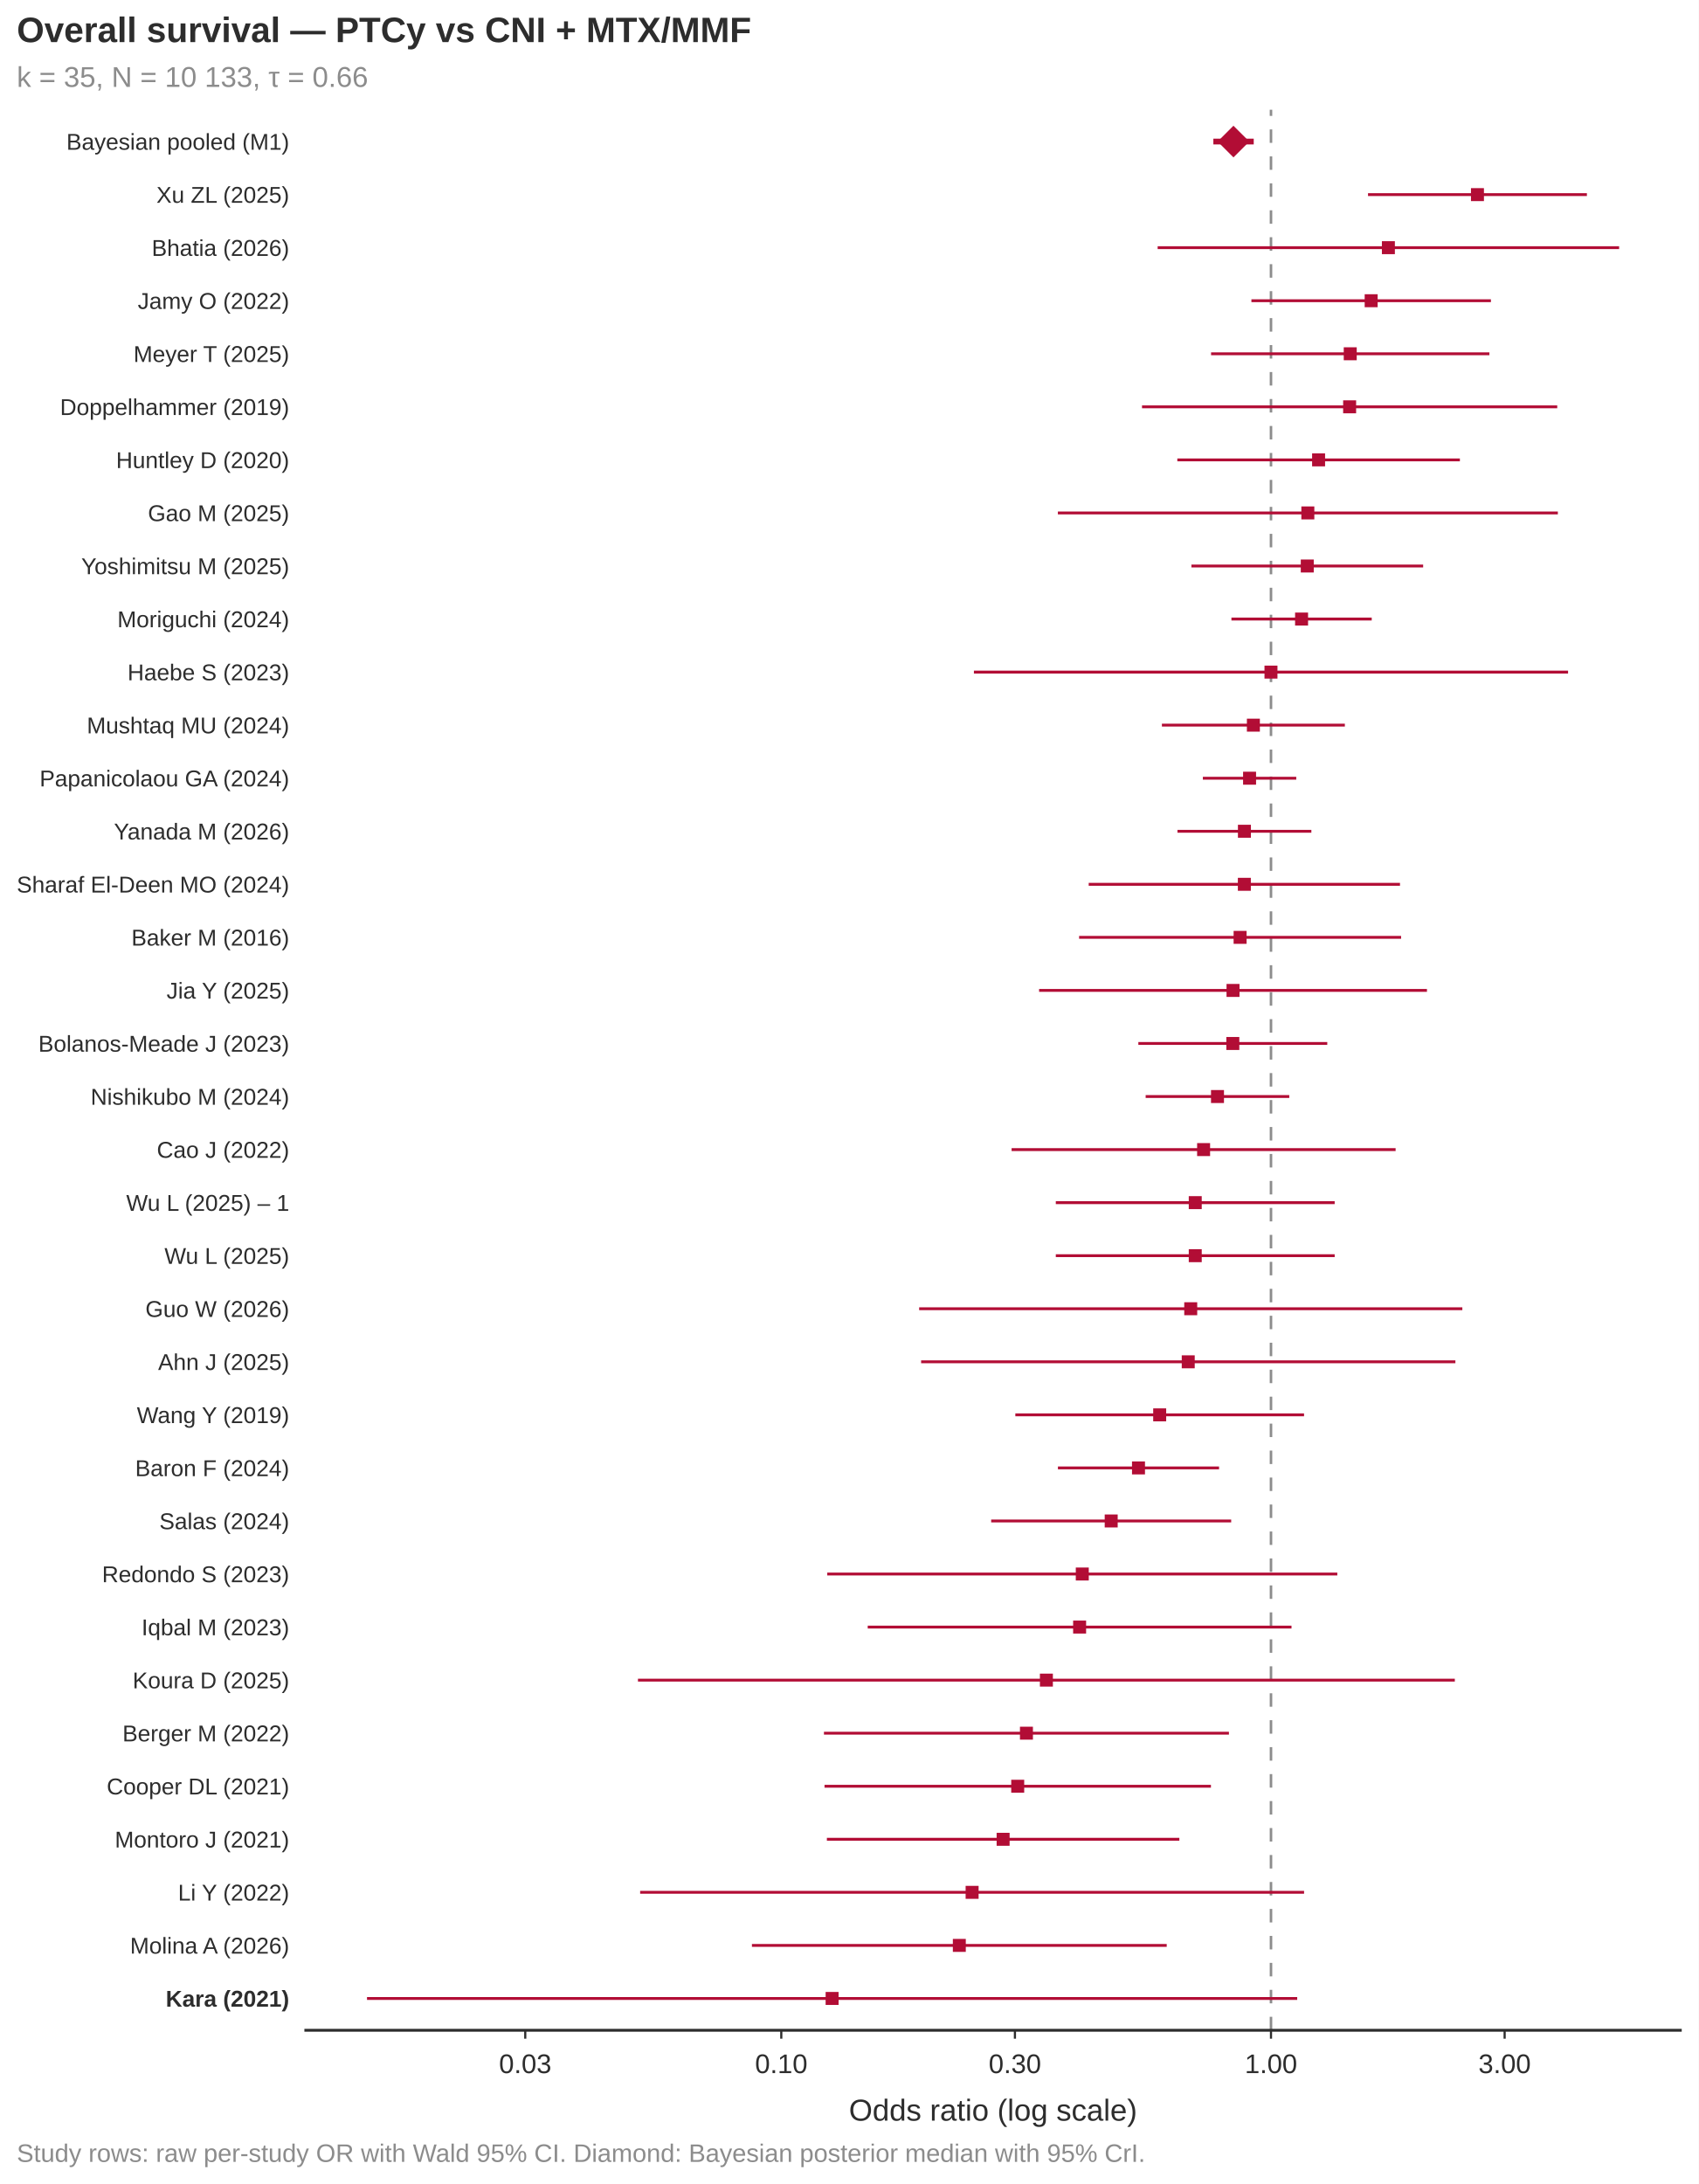
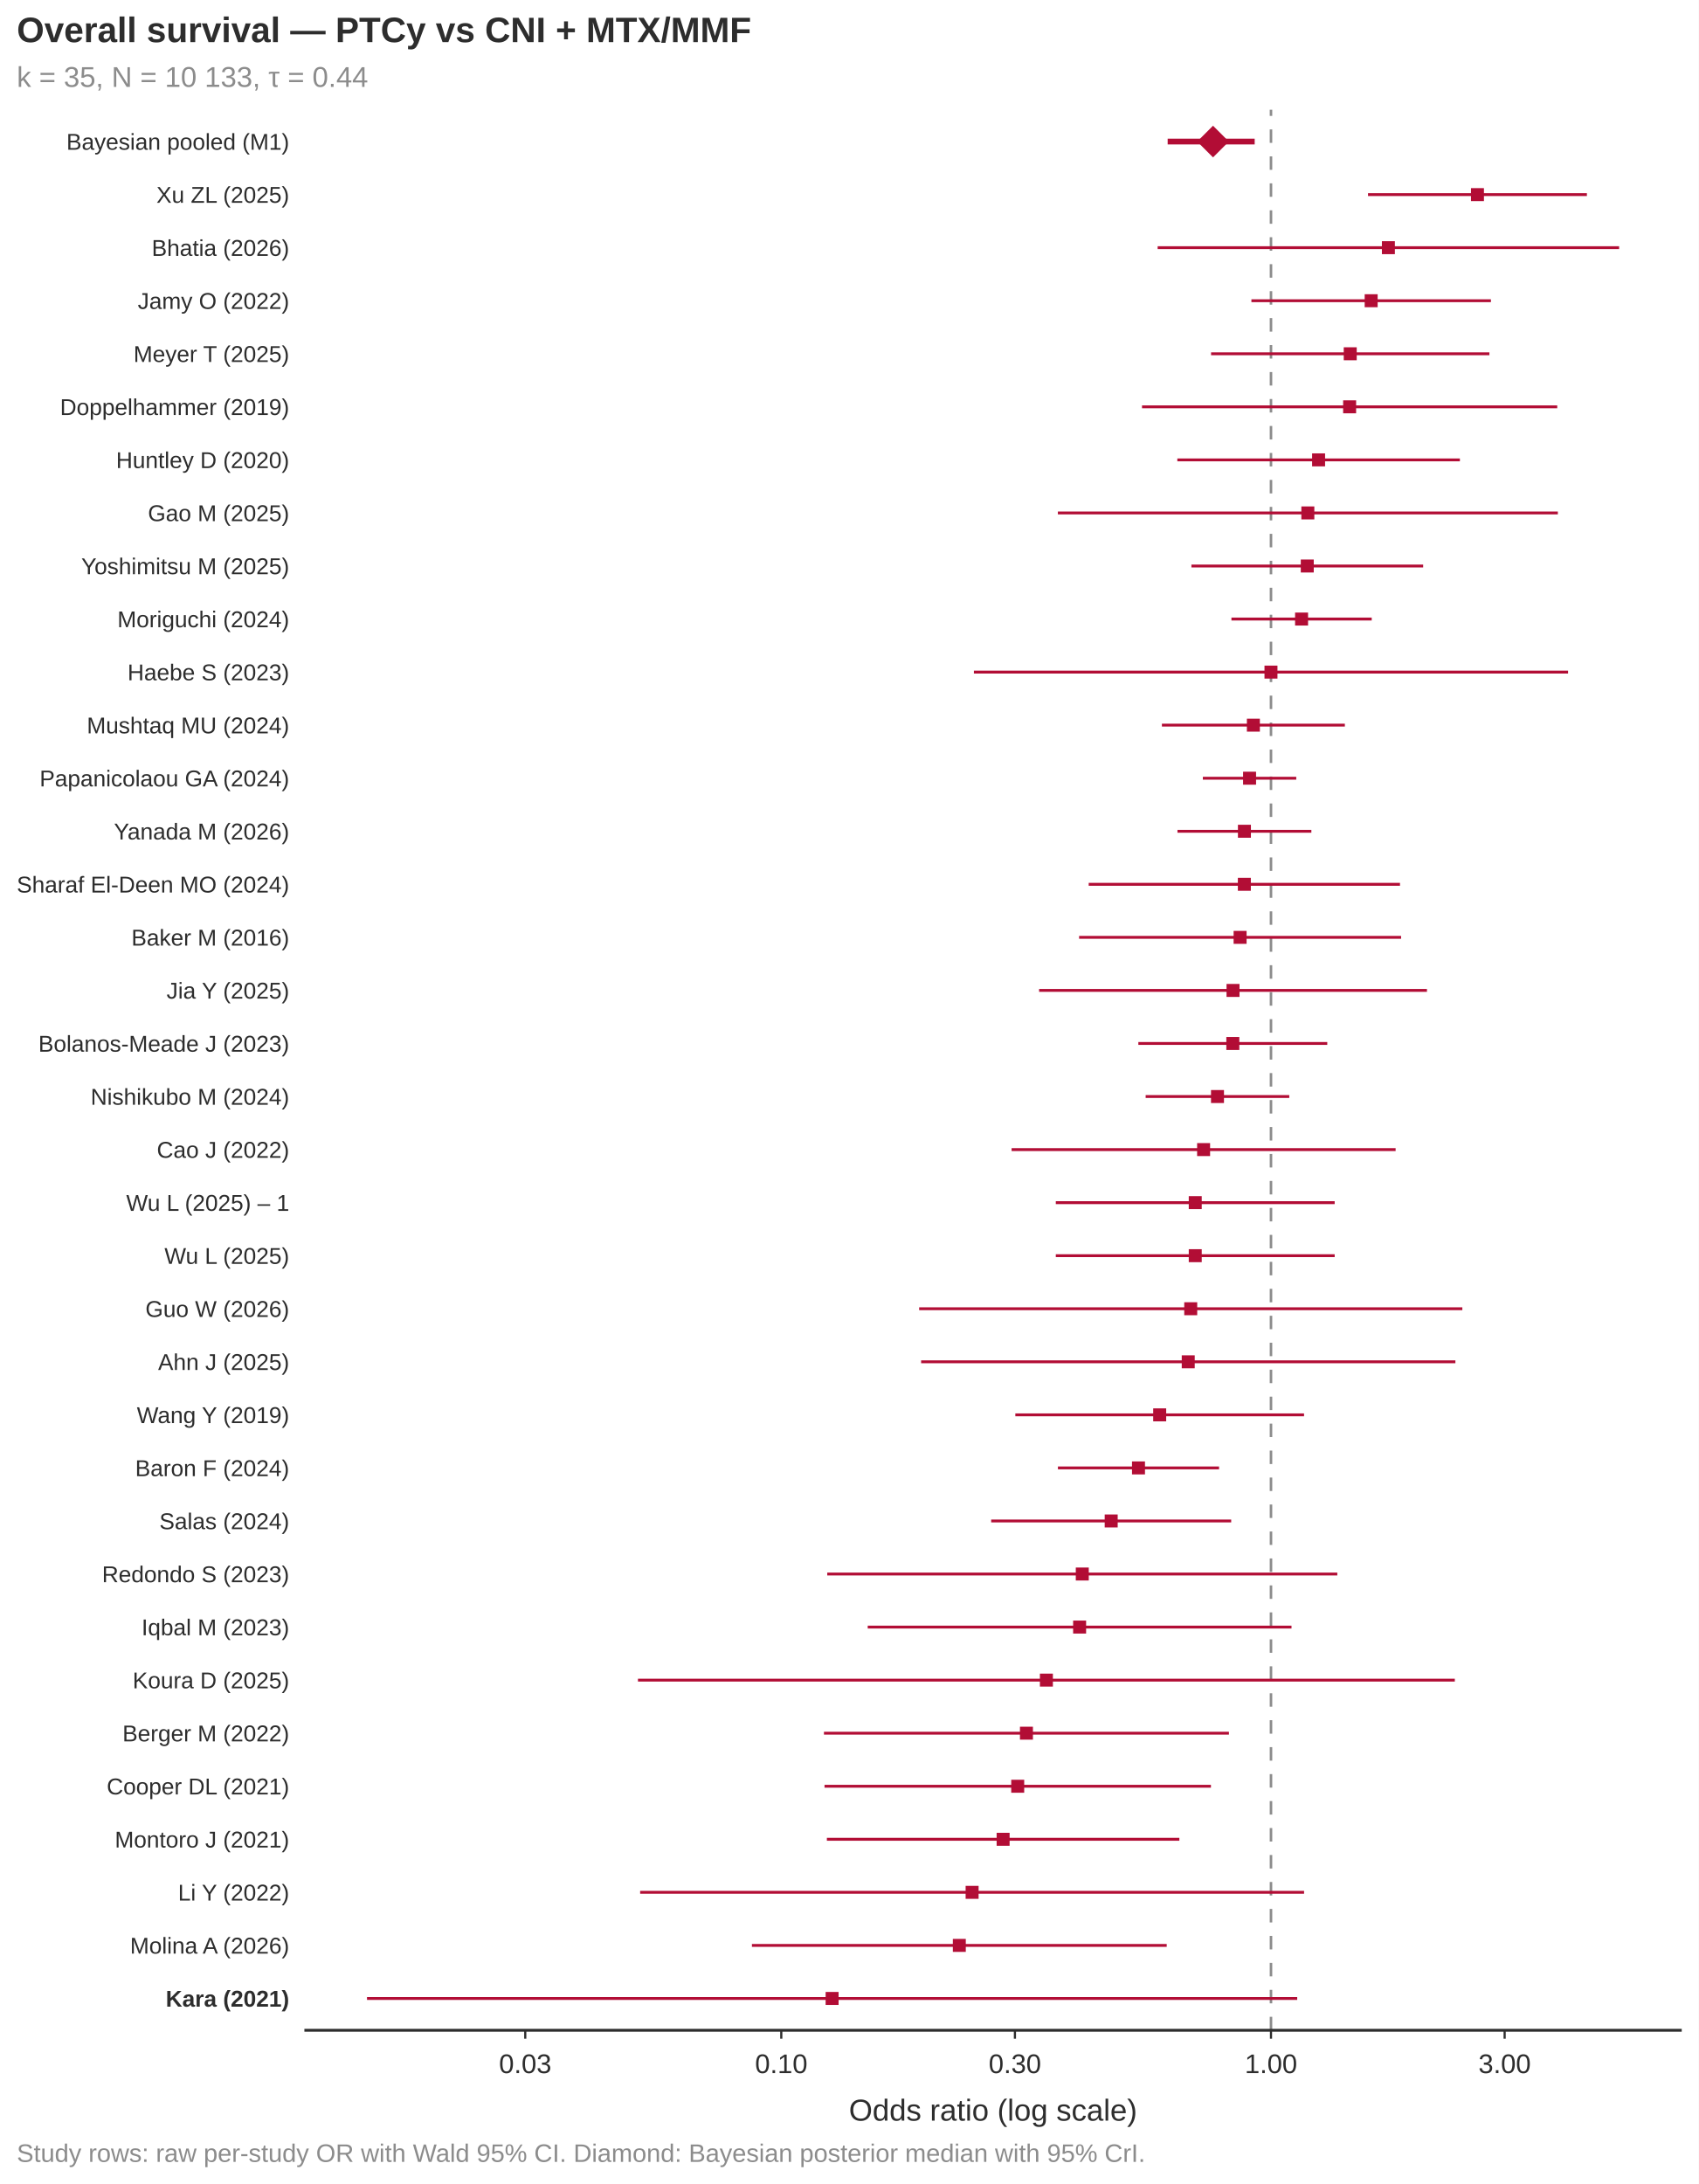
<svg xmlns="http://www.w3.org/2000/svg" width="504.00pt" height="648.00pt" viewBox="0 0 504.00 648.00">
  <g class="svglite">
    <defs>
      <style type="text/css">
    .svglite line, .svglite polyline, .svglite polygon, .svglite path, .svglite rect, .svglite circle {
      fill: none;
      stroke: #000000;
      stroke-linecap: round;
      stroke-linejoin: round;
      stroke-miterlimit: 10.00;
    }
    .svglite text {
      white-space: pre;
    }
    .svglite g.glyphgroup path {
      fill: inherit;
      stroke: none;
    }
  </style>
    </defs>
    <rect width="100%" height="100%" style="stroke: none; fill: #FFFFFF;" />
    <defs>
      <clipPath id="cpMC4wMHw1MDQuMDB8MC4wMHw2NDguMDA=">
        <rect x="0.00" y="0.00" width="504.00" height="648.00" />
      </clipPath>
    </defs>
    <g clip-path="url(#cpMC4wMHw1MDQuMDB8MC4wMHw2NDguMDA=)">
      <rect x="0.00" y="0.00" width="504.00" height="648.00" style="stroke-width: 0.97; stroke: none; fill: #FFFFFF;" />
    </g>
    <defs>
      <clipPath id="cpOTAuMzJ8NDk5LjAyfDMyLjU2fDYwMi4zOQ==">
        <rect x="90.32" y="32.56" width="408.69" height="569.84" />
      </clipPath>
    </defs>
    <g clip-path="url(#cpOTAuMzJ8NDk5LjAyfDMyLjU2fDYwMi4zOQ==)">
      <rect x="90.32" y="32.56" width="408.69" height="569.84" style="stroke-width: 0.97; stroke: none; fill: #FFFFFF;" />
      <line x1="377.14" y1="602.39" x2="377.14" y2="32.56" style="stroke-width: 0.75; stroke: #8C8C8C; stroke-dasharray: 4.00,4.00; stroke-linecap: butt;" />
      <line x1="108.90" y1="592.95" x2="384.92" y2="592.95" style="stroke-width: 0.85; stroke: #B20D35; stroke-linecap: butt;" />
      <line x1="223.12" y1="577.21" x2="346.20" y2="577.21" style="stroke-width: 0.85; stroke: #B20D35; stroke-linecap: butt;" />
      <line x1="189.95" y1="561.46" x2="386.96" y2="561.46" style="stroke-width: 0.85; stroke: #B20D35; stroke-linecap: butt;" />
      <line x1="245.36" y1="545.72" x2="349.95" y2="545.72" style="stroke-width: 0.85; stroke: #B20D35; stroke-linecap: butt;" />
      <line x1="244.66" y1="529.98" x2="359.32" y2="529.98" style="stroke-width: 0.85; stroke: #B20D35; stroke-linecap: butt;" />
      <line x1="244.49" y1="514.24" x2="364.66" y2="514.24" style="stroke-width: 0.85; stroke: #B20D35; stroke-linecap: butt;" />
      <line x1="189.30" y1="498.50" x2="431.69" y2="498.50" style="stroke-width: 0.85; stroke: #B20D35; stroke-linecap: butt;" />
      <line x1="257.48" y1="482.76" x2="383.23" y2="482.76" style="stroke-width: 0.85; stroke: #B20D35; stroke-linecap: butt;" />
      <line x1="245.47" y1="467.02" x2="396.82" y2="467.02" style="stroke-width: 0.85; stroke: #B20D35; stroke-linecap: butt;" />
      <line x1="294.11" y1="451.27" x2="365.33" y2="451.27" style="stroke-width: 0.85; stroke: #B20D35; stroke-linecap: butt;" />
      <line x1="313.92" y1="435.53" x2="361.73" y2="435.53" style="stroke-width: 0.85; stroke: #B20D35; stroke-linecap: butt;" />
      <line x1="301.28" y1="419.79" x2="386.95" y2="419.79" style="stroke-width: 0.85; stroke: #B20D35; stroke-linecap: butt;" />
      <line x1="273.32" y1="404.05" x2="431.86" y2="404.05" style="stroke-width: 0.85; stroke: #B20D35; stroke-linecap: butt;" />
      <line x1="272.74" y1="388.31" x2="433.92" y2="388.31" style="stroke-width: 0.85; stroke: #B20D35; stroke-linecap: butt;" />
      <line x1="313.29" y1="372.57" x2="396.04" y2="372.57" style="stroke-width: 0.85; stroke: #B20D35; stroke-linecap: butt;" />
      <line x1="313.29" y1="356.83" x2="396.04" y2="356.83" style="stroke-width: 0.85; stroke: #B20D35; stroke-linecap: butt;" />
      <line x1="300.17" y1="341.09" x2="414.12" y2="341.09" style="stroke-width: 0.85; stroke: #B20D35; stroke-linecap: butt;" />
      <line x1="339.95" y1="325.34" x2="382.57" y2="325.34" style="stroke-width: 0.85; stroke: #B20D35; stroke-linecap: butt;" />
      <line x1="337.78" y1="309.60" x2="393.84" y2="309.60" style="stroke-width: 0.85; stroke: #B20D35; stroke-linecap: butt;" />
      <line x1="308.33" y1="293.86" x2="423.42" y2="293.86" style="stroke-width: 0.85; stroke: #B20D35; stroke-linecap: butt;" />
      <line x1="320.20" y1="278.12" x2="415.75" y2="278.12" style="stroke-width: 0.85; stroke: #B20D35; stroke-linecap: butt;" />
      <line x1="323.05" y1="262.38" x2="415.42" y2="262.38" style="stroke-width: 0.85; stroke: #B20D35; stroke-linecap: butt;" />
      <line x1="349.39" y1="246.64" x2="389.12" y2="246.64" style="stroke-width: 0.85; stroke: #B20D35; stroke-linecap: butt;" />
      <line x1="356.92" y1="230.90" x2="384.64" y2="230.90" style="stroke-width: 0.85; stroke: #B20D35; stroke-linecap: butt;" />
      <line x1="344.77" y1="215.15" x2="399.06" y2="215.15" style="stroke-width: 0.85; stroke: #B20D35; stroke-linecap: butt;" />
      <line x1="288.99" y1="199.41" x2="465.29" y2="199.41" style="stroke-width: 0.85; stroke: #B20D35; stroke-linecap: butt;" />
      <line x1="365.40" y1="183.67" x2="407.03" y2="183.67" style="stroke-width: 0.85; stroke: #B20D35; stroke-linecap: butt;" />
      <line x1="353.53" y1="167.93" x2="422.29" y2="167.93" style="stroke-width: 0.85; stroke: #B20D35; stroke-linecap: butt;" />
      <line x1="313.90" y1="152.19" x2="462.26" y2="152.19" style="stroke-width: 0.85; stroke: #B20D35; stroke-linecap: butt;" />
      <line x1="349.35" y1="136.45" x2="433.19" y2="136.45" style="stroke-width: 0.85; stroke: #B20D35; stroke-linecap: butt;" />
      <line x1="338.87" y1="120.71" x2="462.08" y2="120.71" style="stroke-width: 0.85; stroke: #B20D35; stroke-linecap: butt;" />
      <line x1="359.36" y1="104.97" x2="441.95" y2="104.97" style="stroke-width: 0.85; stroke: #B20D35; stroke-linecap: butt;" />
      <line x1="371.33" y1="89.22" x2="442.40" y2="89.22" style="stroke-width: 0.85; stroke: #B20D35; stroke-linecap: butt;" />
      <line x1="343.51" y1="73.48" x2="480.44" y2="73.48" style="stroke-width: 0.85; stroke: #B20D35; stroke-linecap: butt;" />
      <line x1="405.93" y1="57.74" x2="470.88" y2="57.74" style="stroke-width: 0.85; stroke: #B20D35; stroke-linecap: butt;" />
      <polygon points="244.99,594.87 248.83,594.87 248.83,591.02 244.99,591.02 " style="stroke-width: 1.29; stroke: none; fill: #B20D35;" />
      <polygon points="282.74,579.13 286.58,579.13 286.58,575.28 282.74,575.28 " style="stroke-width: 1.29; stroke: none; fill: #B20D35;" />
      <polygon points="286.53,563.39 290.38,563.39 290.38,559.54 286.53,559.54 " style="stroke-width: 1.29; stroke: none; fill: #B20D35;" />
      <polygon points="295.73,547.65 299.58,547.65 299.58,543.80 295.73,543.80 " style="stroke-width: 1.29; stroke: none; fill: #B20D35;" />
      <polygon points="300.06,531.91 303.91,531.91 303.91,528.06 300.06,528.06 " style="stroke-width: 1.29; stroke: none; fill: #B20D35;" />
      <polygon points="302.65,516.16 306.50,516.16 306.50,512.32 302.65,512.32 " style="stroke-width: 1.29; stroke: none; fill: #B20D35;" />
      <polygon points="308.57,500.42 312.42,500.42 312.42,496.57 308.57,496.57 " style="stroke-width: 1.29; stroke: none; fill: #B20D35;" />
      <polygon points="318.43,484.68 322.28,484.68 322.28,480.83 318.43,480.83 " style="stroke-width: 1.29; stroke: none; fill: #B20D35;" />
      <polygon points="319.22,468.94 323.07,468.94 323.07,465.09 319.22,465.09 " style="stroke-width: 1.29; stroke: none; fill: #B20D35;" />
      <polygon points="327.80,453.20 331.65,453.20 331.65,449.35 327.80,449.35 " style="stroke-width: 1.29; stroke: none; fill: #B20D35;" />
      <polygon points="335.90,437.46 339.75,437.46 339.75,433.61 335.90,433.61 " style="stroke-width: 1.29; stroke: none; fill: #B20D35;" />
      <polygon points="342.19,421.72 346.04,421.72 346.04,417.87 342.19,417.87 " style="stroke-width: 1.29; stroke: none; fill: #B20D35;" />
      <polygon points="350.66,405.98 354.51,405.98 354.51,402.13 350.66,402.13 " style="stroke-width: 1.29; stroke: none; fill: #B20D35;" />
      <polygon points="351.40,390.23 355.25,390.23 355.25,386.38 351.40,386.38 " style="stroke-width: 1.29; stroke: none; fill: #B20D35;" />
      <polygon points="352.74,374.49 356.59,374.49 356.59,370.64 352.74,370.64 " style="stroke-width: 1.29; stroke: none; fill: #B20D35;" />
      <polygon points="352.74,358.75 356.59,358.75 356.59,354.90 352.74,354.90 " style="stroke-width: 1.29; stroke: none; fill: #B20D35;" />
      <polygon points="355.22,343.01 359.07,343.01 359.07,339.16 355.22,339.16 " style="stroke-width: 1.29; stroke: none; fill: #B20D35;" />
      <polygon points="359.34,327.27 363.19,327.27 363.19,323.42 359.34,323.42 " style="stroke-width: 1.29; stroke: none; fill: #B20D35;" />
      <polygon points="363.89,311.53 367.74,311.53 367.74,307.68 363.89,307.68 " style="stroke-width: 1.29; stroke: none; fill: #B20D35;" />
      <polygon points="363.95,295.79 367.80,295.79 367.80,291.94 363.95,291.94 " style="stroke-width: 1.29; stroke: none; fill: #B20D35;" />
      <polygon points="366.05,280.04 369.90,280.04 369.90,276.20 366.05,276.20 " style="stroke-width: 1.29; stroke: none; fill: #B20D35;" />
      <polygon points="367.31,264.30 371.16,264.30 371.16,260.45 367.31,260.45 " style="stroke-width: 1.29; stroke: none; fill: #B20D35;" />
      <polygon points="367.33,248.56 371.18,248.56 371.18,244.71 367.33,244.71 " style="stroke-width: 1.29; stroke: none; fill: #B20D35;" />
      <polygon points="368.86,232.82 372.71,232.82 372.71,228.97 368.86,228.97 " style="stroke-width: 1.29; stroke: none; fill: #B20D35;" />
      <polygon points="369.99,217.08 373.84,217.08 373.84,213.23 369.99,213.23 " style="stroke-width: 1.29; stroke: none; fill: #B20D35;" />
      <polygon points="375.21,201.34 379.06,201.34 379.06,197.49 375.21,197.49 " style="stroke-width: 1.29; stroke: none; fill: #B20D35;" />
      <polygon points="384.29,185.60 388.14,185.60 388.14,181.75 384.29,181.75 " style="stroke-width: 1.29; stroke: none; fill: #B20D35;" />
      <polygon points="385.98,169.86 389.83,169.86 389.83,166.01 385.98,166.01 " style="stroke-width: 1.29; stroke: none; fill: #B20D35;" />
      <polygon points="386.15,154.11 390.00,154.11 390.00,150.26 386.15,150.26 " style="stroke-width: 1.29; stroke: none; fill: #B20D35;" />
      <polygon points="389.34,138.37 393.19,138.37 393.19,134.52 389.34,134.52 " style="stroke-width: 1.29; stroke: none; fill: #B20D35;" />
      <polygon points="398.55,122.63 402.40,122.63 402.40,118.78 398.55,118.78 " style="stroke-width: 1.29; stroke: none; fill: #B20D35;" />
      <polygon points="398.73,106.89 402.58,106.89 402.58,103.04 398.73,103.04 " style="stroke-width: 1.29; stroke: none; fill: #B20D35;" />
      <polygon points="404.94,91.15 408.79,91.15 408.79,87.30 404.94,87.30 " style="stroke-width: 1.29; stroke: none; fill: #B20D35;" />
      <polygon points="410.05,75.41 413.90,75.41 413.90,71.56 410.05,71.56 " style="stroke-width: 1.29; stroke: none; fill: #B20D35;" />
      <polygon points="436.48,59.67 440.33,59.67 440.33,55.82 436.48,55.82 " style="stroke-width: 1.29; stroke: none; fill: #B20D35;" />
-       <line x1="360.04" y1="42.00" x2="372.02" y2="42.00" style="stroke-width: 1.71; stroke: #B20D35; stroke-linecap: butt;" />
-       <polygon points="361.30,42.00 366.00,37.30 370.70,42.00 366.00,46.70 " style="stroke-width: 1.29; stroke: none; fill: #B20D35;" />
+       <line x1="346.48" y1="42.00" x2="372.30" y2="42.00" style="stroke-width: 1.71; stroke: #B20D35; stroke-linecap: butt;" />
+       <polygon points="355.24,42.00 359.94,37.30 364.64,42.00 359.94,46.70 " style="stroke-width: 1.29; stroke: none; fill: #B20D35;" />
    </g>
    <g clip-path="url(#cpMC4wMHw1MDQuMDB8MC4wMHw2NDguMDA=)">
      <text x="85.84" y="595.38" text-anchor="end" style="font-size: 6.80px; font-weight: bold;fill: #2D2D2D; font-family: &quot;Arial&quot;;" textLength="36.66px" lengthAdjust="spacingAndGlyphs">Kara (2021)</text>
      <text x="85.84" y="579.64" text-anchor="end" style="font-size: 6.80px;fill: #2D2D2D; font-family: &quot;Arial&quot;;" textLength="47.25px" lengthAdjust="spacingAndGlyphs">Molina A (2026)</text>
      <text x="85.84" y="563.90" text-anchor="end" style="font-size: 6.80px;fill: #2D2D2D; font-family: &quot;Arial&quot;;" textLength="33.02px" lengthAdjust="spacingAndGlyphs">Li Y (2022)</text>
      <text x="85.84" y="548.16" text-anchor="end" style="font-size: 6.80px;fill: #2D2D2D; font-family: &quot;Arial&quot;;" textLength="51.78px" lengthAdjust="spacingAndGlyphs">Montoro J (2021)</text>
      <text x="85.84" y="532.41" text-anchor="end" style="font-size: 6.80px;fill: #2D2D2D; font-family: &quot;Arial&quot;;" textLength="54.17px" lengthAdjust="spacingAndGlyphs">Cooper DL (2021)</text>
      <text x="85.84" y="516.67" text-anchor="end" style="font-size: 6.80px;fill: #2D2D2D; font-family: &quot;Arial&quot;;" textLength="49.50px" lengthAdjust="spacingAndGlyphs">Berger M (2022)</text>
      <text x="85.84" y="500.93" text-anchor="end" style="font-size: 6.80px;fill: #2D2D2D; font-family: &quot;Arial&quot;;" textLength="46.48px" lengthAdjust="spacingAndGlyphs">Koura D (2025)</text>
      <text x="85.84" y="485.19" text-anchor="end" style="font-size: 6.80px;fill: #2D2D2D; font-family: &quot;Arial&quot;;" textLength="43.84px" lengthAdjust="spacingAndGlyphs">Iqbal M (2023)</text>
      <text x="85.84" y="469.45" text-anchor="end" style="font-size: 6.80px;fill: #2D2D2D; font-family: &quot;Arial&quot;;" textLength="55.56px" lengthAdjust="spacingAndGlyphs">Redondo S (2023)</text>
      <text x="85.84" y="453.71" text-anchor="end" style="font-size: 6.80px;fill: #2D2D2D; font-family: &quot;Arial&quot;;" textLength="38.56px" lengthAdjust="spacingAndGlyphs">Salas (2024)</text>
      <text x="85.84" y="437.97" text-anchor="end" style="font-size: 6.80px;fill: #2D2D2D; font-family: &quot;Arial&quot;;" textLength="45.73px" lengthAdjust="spacingAndGlyphs">Baron F (2024)</text>
      <text x="85.84" y="422.23" text-anchor="end" style="font-size: 6.80px;fill: #2D2D2D; font-family: &quot;Arial&quot;;" textLength="45.23px" lengthAdjust="spacingAndGlyphs">Wang Y (2019)</text>
      <text x="85.84" y="406.48" text-anchor="end" style="font-size: 6.80px;fill: #2D2D2D; font-family: &quot;Arial&quot;;" textLength="38.94px" lengthAdjust="spacingAndGlyphs">Ahn J (2025)</text>
      <text x="85.84" y="390.74" text-anchor="end" style="font-size: 6.80px;fill: #2D2D2D; font-family: &quot;Arial&quot;;" textLength="42.70px" lengthAdjust="spacingAndGlyphs">Guo W (2026)</text>
      <text x="85.84" y="375.00" text-anchor="end" style="font-size: 6.80px;fill: #2D2D2D; font-family: &quot;Arial&quot;;" textLength="37.05px" lengthAdjust="spacingAndGlyphs">Wu L (2025)</text>
      <text x="85.84" y="359.26" text-anchor="end" style="font-size: 6.80px;fill: #2D2D2D; font-family: &quot;Arial&quot;;" textLength="48.39px" lengthAdjust="spacingAndGlyphs">Wu L (2025) – 1</text>
      <text x="85.84" y="343.52" text-anchor="end" style="font-size: 6.80px;fill: #2D2D2D; font-family: &quot;Arial&quot;;" textLength="39.31px" lengthAdjust="spacingAndGlyphs">Cao J (2022)</text>
      <text x="85.84" y="327.78" text-anchor="end" style="font-size: 6.80px;fill: #2D2D2D; font-family: &quot;Arial&quot;;" textLength="58.97px" lengthAdjust="spacingAndGlyphs">Nishikubo M (2024)</text>
      <text x="85.84" y="312.04" text-anchor="end" style="font-size: 6.80px;fill: #2D2D2D; font-family: &quot;Arial&quot;;" textLength="74.47px" lengthAdjust="spacingAndGlyphs">Bolanos-Meade J (2023)</text>
      <text x="85.84" y="296.29" text-anchor="end" style="font-size: 6.80px;fill: #2D2D2D; font-family: &quot;Arial&quot;;" textLength="36.42px" lengthAdjust="spacingAndGlyphs">Jia Y (2025)</text>
      <text x="85.84" y="280.55" text-anchor="end" style="font-size: 6.80px;fill: #2D2D2D; font-family: &quot;Arial&quot;;" textLength="46.86px" lengthAdjust="spacingAndGlyphs">Baker M (2016)</text>
      <text x="85.84" y="264.81" text-anchor="end" style="font-size: 6.80px;fill: #2D2D2D; font-family: &quot;Arial&quot;;" textLength="80.86px" lengthAdjust="spacingAndGlyphs">Sharaf El-Deen MO (2024)</text>
      <text x="85.84" y="249.07" text-anchor="end" style="font-size: 6.80px;fill: #2D2D2D; font-family: &quot;Arial&quot;;" textLength="52.03px" lengthAdjust="spacingAndGlyphs">Yanada M (2026)</text>
      <text x="85.84" y="233.33" text-anchor="end" style="font-size: 6.80px;fill: #2D2D2D; font-family: &quot;Arial&quot;;" textLength="74.09px" lengthAdjust="spacingAndGlyphs">Papanicolaou GA (2024)</text>
      <text x="85.84" y="217.59" text-anchor="end" style="font-size: 6.80px;fill: #2D2D2D; font-family: &quot;Arial&quot;;" textLength="60.08px" lengthAdjust="spacingAndGlyphs">Mushtaq MU (2024)</text>
      <text x="85.84" y="201.85" text-anchor="end" style="font-size: 6.80px;fill: #2D2D2D; font-family: &quot;Arial&quot;;" textLength="48.00px" lengthAdjust="spacingAndGlyphs">Haebe S (2023)</text>
      <text x="85.84" y="186.11" text-anchor="end" style="font-size: 6.80px;fill: #2D2D2D; font-family: &quot;Arial&quot;;" textLength="51.03px" lengthAdjust="spacingAndGlyphs">Moriguchi (2024)</text>
      <text x="85.84" y="170.36" text-anchor="end" style="font-size: 6.80px;fill: #2D2D2D; font-family: &quot;Arial&quot;;" textLength="61.73px" lengthAdjust="spacingAndGlyphs">Yoshimitsu M (2025)</text>
      <text x="85.84" y="154.62" text-anchor="end" style="font-size: 6.80px;fill: #2D2D2D; font-family: &quot;Arial&quot;;" textLength="41.94px" lengthAdjust="spacingAndGlyphs">Gao M (2025)</text>
      <text x="85.84" y="138.88" text-anchor="end" style="font-size: 6.80px;fill: #2D2D2D; font-family: &quot;Arial&quot;;" textLength="51.41px" lengthAdjust="spacingAndGlyphs">Huntley D (2020)</text>
      <text x="85.84" y="123.14" text-anchor="end" style="font-size: 6.80px;fill: #2D2D2D; font-family: &quot;Arial&quot;;" textLength="68.02px" lengthAdjust="spacingAndGlyphs">Doppelhammer (2019)</text>
      <text x="85.84" y="107.40" text-anchor="end" style="font-size: 6.80px;fill: #2D2D2D; font-family: &quot;Arial&quot;;" textLength="46.23px" lengthAdjust="spacingAndGlyphs">Meyer T (2025)</text>
      <text x="85.84" y="91.66" text-anchor="end" style="font-size: 6.80px;fill: #2D2D2D; font-family: &quot;Arial&quot;;" textLength="44.97px" lengthAdjust="spacingAndGlyphs">Jamy O (2022)</text>
      <text x="85.84" y="75.92" text-anchor="end" style="font-size: 6.80px;fill: #2D2D2D; font-family: &quot;Arial&quot;;" textLength="40.83px" lengthAdjust="spacingAndGlyphs">Bhatia (2026)</text>
      <text x="85.84" y="60.17" text-anchor="end" style="font-size: 6.80px;fill: #2D2D2D; font-family: &quot;Arial&quot;;" textLength="39.44px" lengthAdjust="spacingAndGlyphs">Xu ZL (2025)</text>
      <text x="85.84" y="44.43" text-anchor="end" style="font-size: 6.80px;fill: #2D2D2D; font-family: &quot;Arial&quot;;" textLength="66.16px" lengthAdjust="spacingAndGlyphs">Bayesian pooled (M1)</text>
      <polyline points="90.32,602.39 499.02,602.39 " style="stroke-width: 0.85; stroke: #2D2D2D; stroke-linecap: butt;" />
      <polyline points="155.86,604.88 155.86,602.39 " style="stroke-width: 0.64; stroke: #2D2D2D; stroke-linecap: butt;" />
      <polyline points="231.83,604.88 231.83,602.39 " style="stroke-width: 0.64; stroke: #2D2D2D; stroke-linecap: butt;" />
      <polyline points="301.16,604.88 301.16,602.39 " style="stroke-width: 0.64; stroke: #2D2D2D; stroke-linecap: butt;" />
      <polyline points="377.14,604.88 377.14,602.39 " style="stroke-width: 0.64; stroke: #2D2D2D; stroke-linecap: butt;" />
      <polyline points="446.47,604.88 446.47,602.39 " style="stroke-width: 0.64; stroke: #2D2D2D; stroke-linecap: butt;" />
      <text x="155.86" y="615.10" text-anchor="middle" style="font-size: 8.00px;fill: #2D2D2D; font-family: &quot;Arial&quot;;" textLength="15.58px" lengthAdjust="spacingAndGlyphs">0.03</text>
      <text x="231.83" y="615.10" text-anchor="middle" style="font-size: 8.00px;fill: #2D2D2D; font-family: &quot;Arial&quot;;" textLength="15.58px" lengthAdjust="spacingAndGlyphs">0.10</text>
      <text x="301.16" y="615.10" text-anchor="middle" style="font-size: 8.00px;fill: #2D2D2D; font-family: &quot;Arial&quot;;" textLength="15.58px" lengthAdjust="spacingAndGlyphs">0.30</text>
      <text x="377.14" y="615.10" text-anchor="middle" style="font-size: 8.00px;fill: #2D2D2D; font-family: &quot;Arial&quot;;" textLength="15.58px" lengthAdjust="spacingAndGlyphs">1.00</text>
      <text x="446.47" y="615.10" text-anchor="middle" style="font-size: 8.00px;fill: #2D2D2D; font-family: &quot;Arial&quot;;" textLength="15.58px" lengthAdjust="spacingAndGlyphs">3.00</text>
      <text x="294.67" y="629.20" text-anchor="middle" style="font-size: 9.00px;fill: #2D2D2D; font-family: &quot;Arial&quot;;" textLength="85.50px" lengthAdjust="spacingAndGlyphs">Odds ratio (log scale)</text>
-       <text x="4.98" y="25.78" style="font-size: 8.50px;fill: #8C8C8C; font-family: &quot;Arial&quot;;" textLength="104.31px" lengthAdjust="spacingAndGlyphs">k = 35, N = 10 133, τ = 0.66</text>
+       <text x="4.98" y="25.78" style="font-size: 8.50px;fill: #8C8C8C; font-family: &quot;Arial&quot;;" textLength="104.31px" lengthAdjust="spacingAndGlyphs">k = 35, N = 10 133, τ = 0.44</text>
      <text x="4.98" y="12.50" style="font-size: 10.50px; font-weight: bold;fill: #2D2D2D; font-family: &quot;Arial&quot;;" textLength="218.02px" lengthAdjust="spacingAndGlyphs">Overall survival — PTCy vs CNI + MTX/MMF</text>
      <text x="4.98" y="641.44" style="font-size: 7.50px;fill: #8C8C8C; font-family: &quot;Arial&quot;;" textLength="334.83px" lengthAdjust="spacingAndGlyphs">Study rows: raw per-study OR with Wald 95% CI. Diamond: Bayesian posterior median with 95% CrI.</text>
    </g>
  </g>
</svg>
